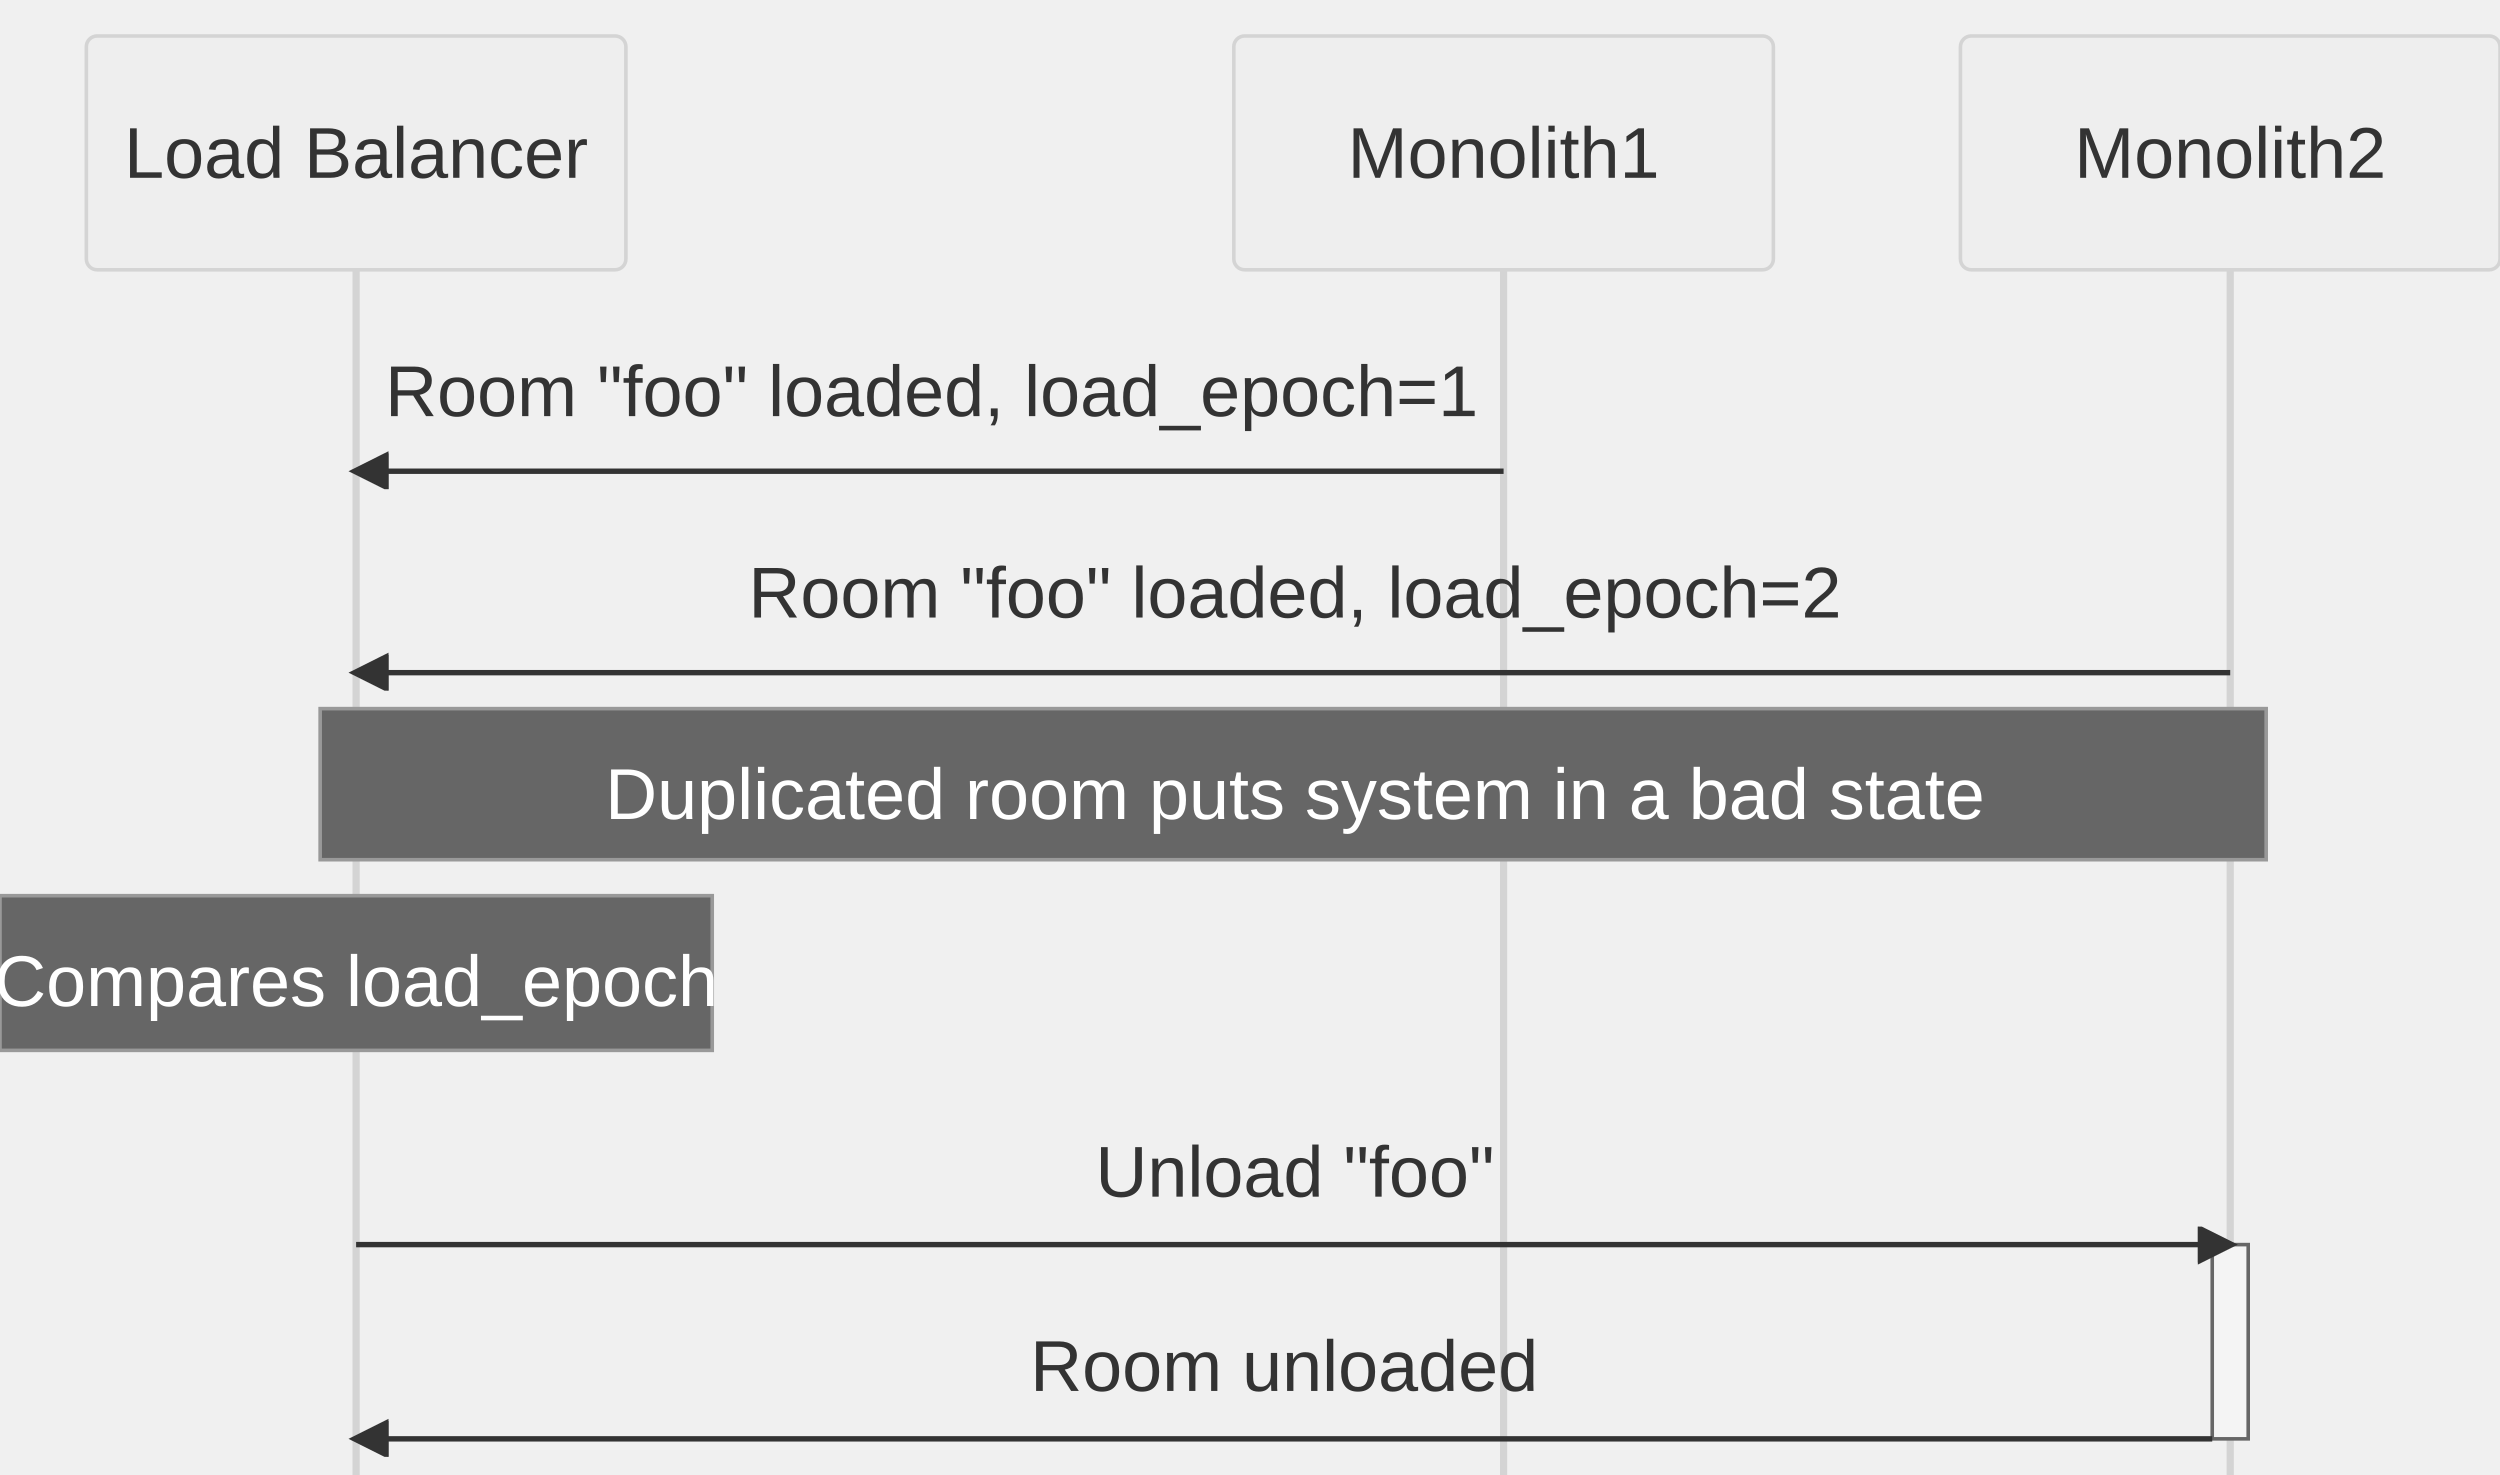
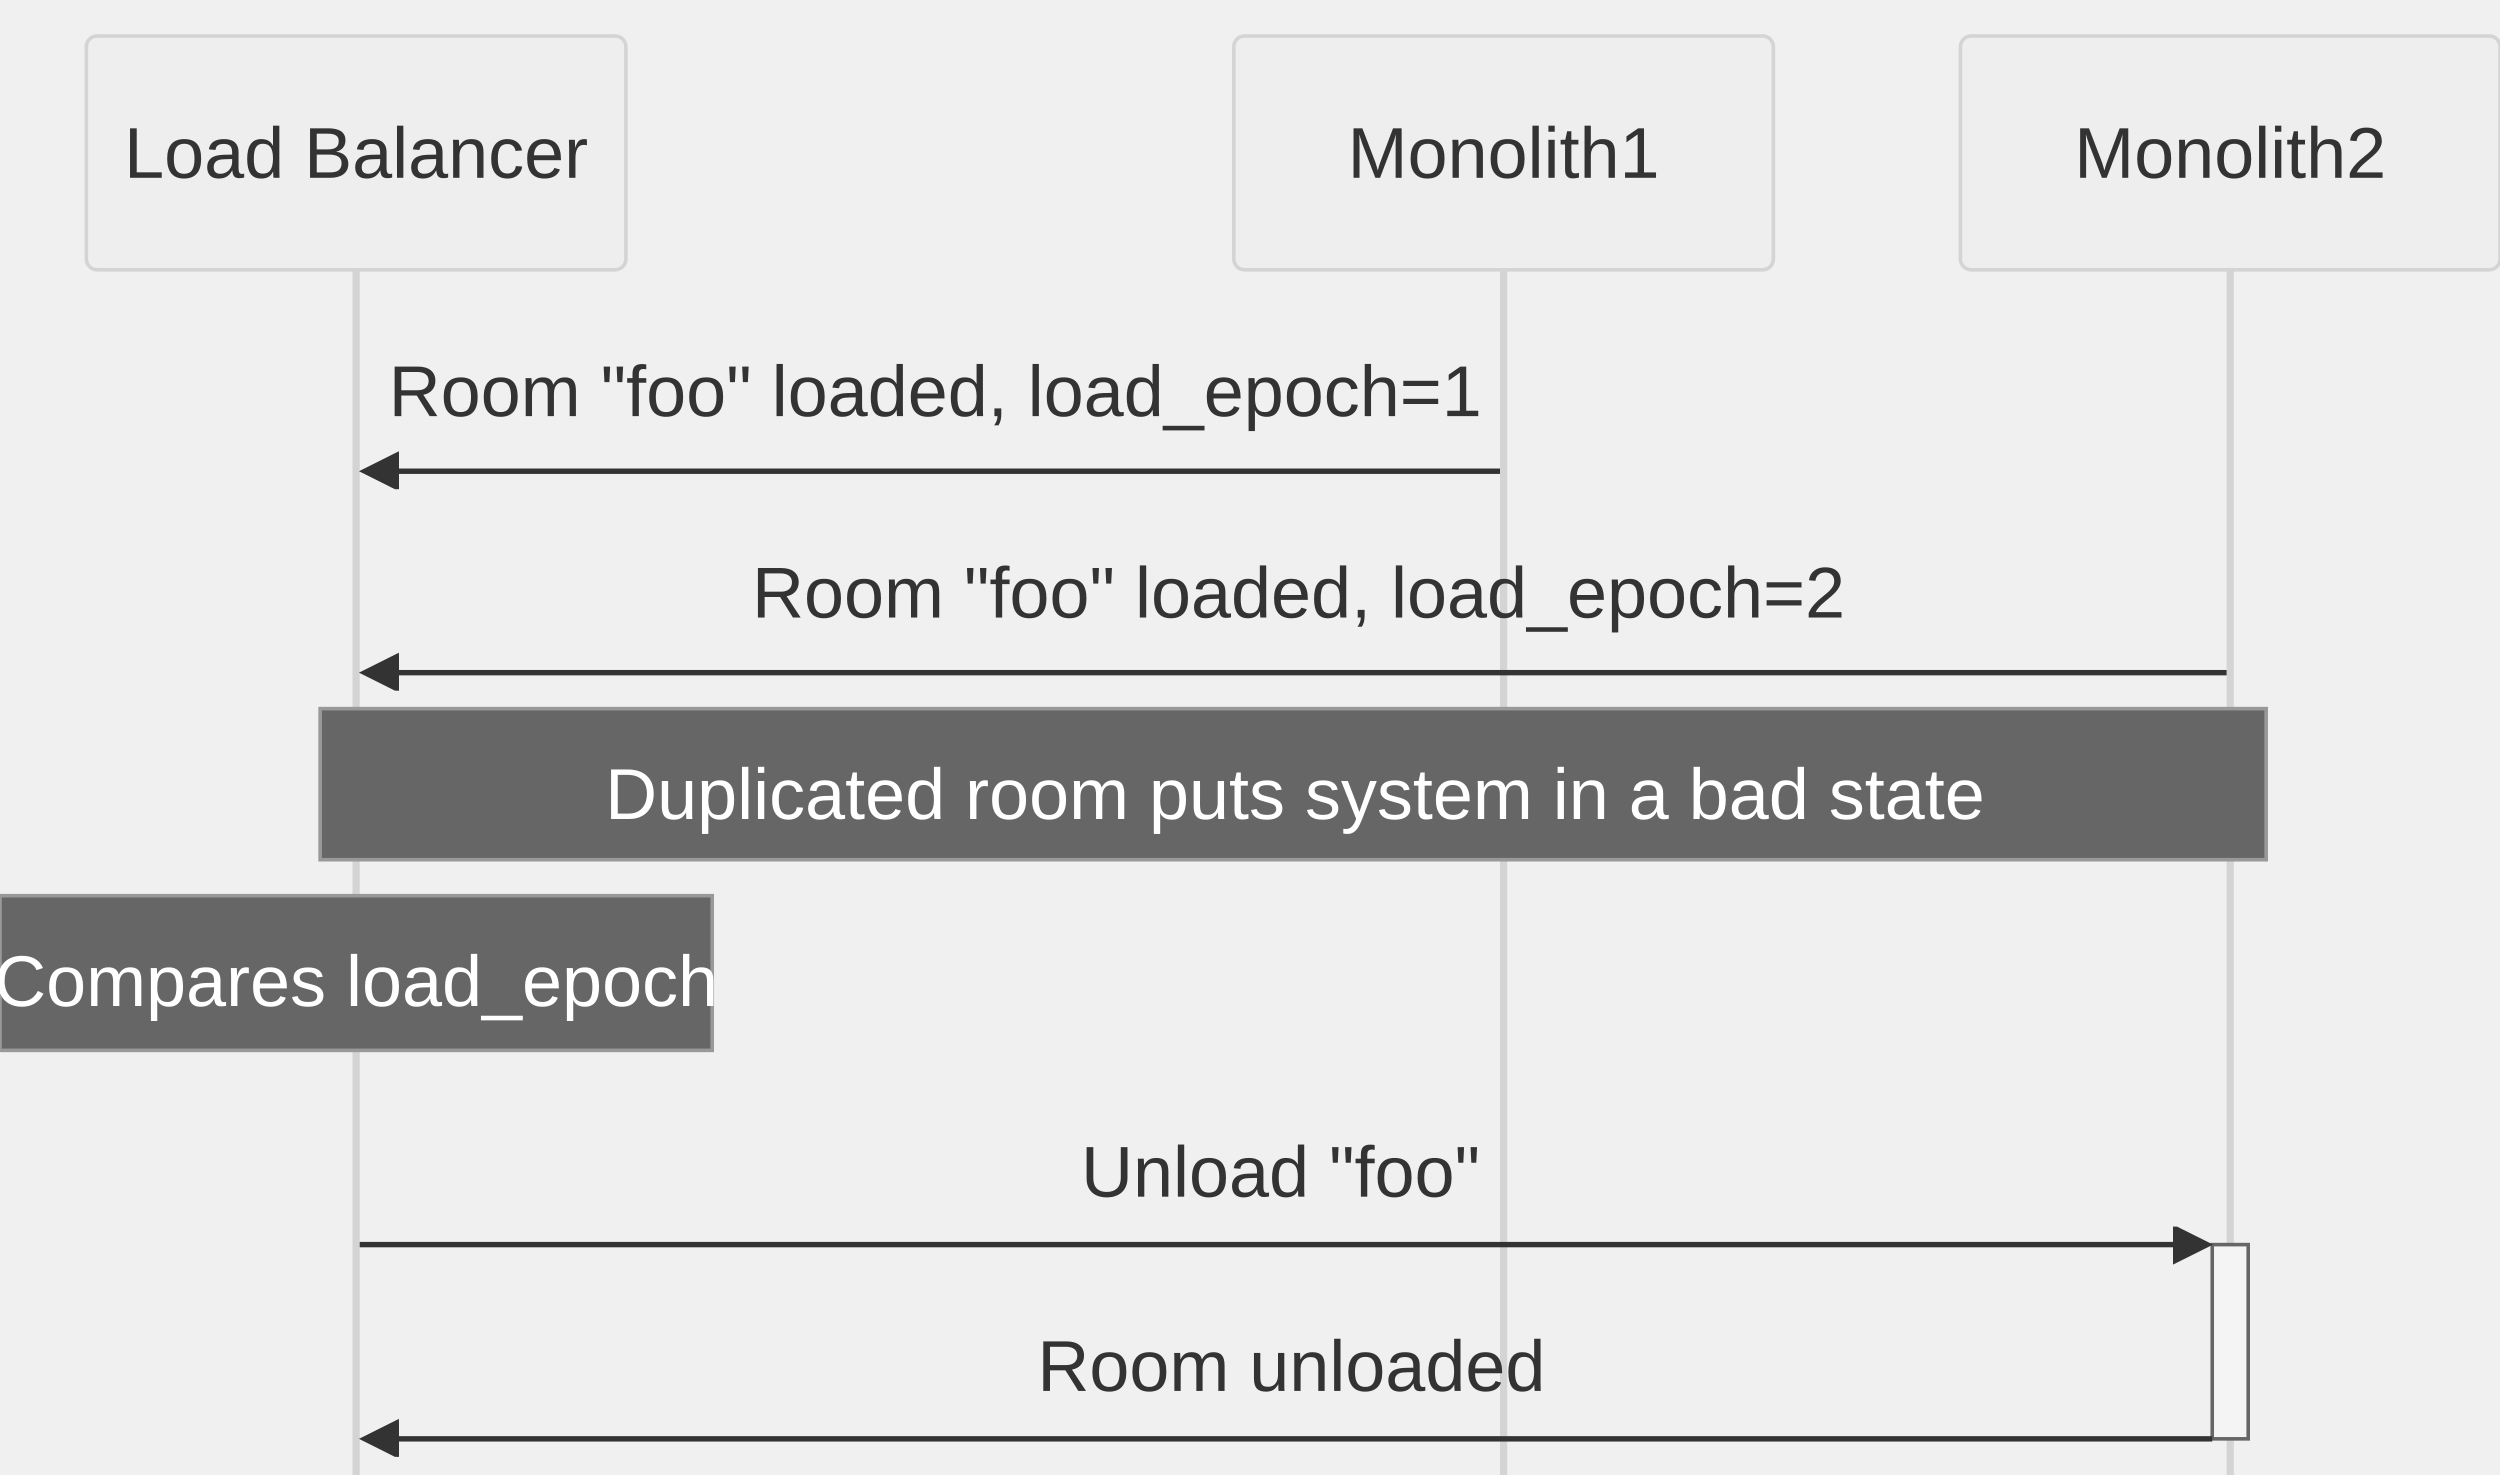
<svg xmlns="http://www.w3.org/2000/svg" aria-roledescription="sequence" role="graphics-document document" viewBox="-24 -10 695 410" style="max-width: 695px; background-color: white;" width="100%" id="my-svg">
  <g>
    <line stroke="#999" stroke-width="0.5px" class="200" y2="2000" x2="596" y1="5" x1="596" id="actor2" />
    <g id="root-2">
      <rect class="actor" ry="3" rx="3" height="65" width="150" stroke="#666" fill="#eaeaea" y="0" x="521" />
      <text style="text-anchor: middle; font-size: 20px; font-weight: 400;" class="actor" alignment-baseline="central" dominant-baseline="central" y="32.5" x="596">
        <tspan dy="0" x="596">Monolith2</tspan>
      </text>
    </g>
  </g>
  <g>
    <line stroke="#999" stroke-width="0.5px" class="200" y2="2000" x2="394" y1="5" x1="394" id="actor1" />
    <g id="root-1">
      <rect class="actor" ry="3" rx="3" height="65" width="150" stroke="#666" fill="#eaeaea" y="0" x="319" />
      <text style="text-anchor: middle; font-size: 20px; font-weight: 400;" class="actor" alignment-baseline="central" dominant-baseline="central" y="32.5" x="394">
        <tspan dy="0" x="394">Monolith1</tspan>
      </text>
    </g>
  </g>
  <g>
    <line stroke="#999" stroke-width="0.5px" class="200" y2="2000" x2="75" y1="5" x1="75" id="actor0" />
    <g id="root-0">
      <rect class="actor" ry="3" rx="3" height="65" width="150" stroke="#666" fill="#eaeaea" y="0" x="0" />
      <text style="text-anchor: middle; font-size: 20px; font-weight: 400;" class="actor" alignment-baseline="central" dominant-baseline="central" y="32.5" x="75">
        <tspan dy="0" x="75">Load Balancer</tspan>
      </text>
    </g>
  </g>
  <style>#my-svg{font-family:"trebuchet ms",verdana,arial,sans-serif;font-size:16px;fill:#000000;}#my-svg .error-icon{fill:#552222;}#my-svg .error-text{fill:#552222;stroke:#552222;}#my-svg .edge-thickness-normal{stroke-width:2px;}#my-svg .edge-thickness-thick{stroke-width:3.5px;}#my-svg .edge-pattern-solid{stroke-dasharray:0;}#my-svg .edge-pattern-dashed{stroke-dasharray:3;}#my-svg .edge-pattern-dotted{stroke-dasharray:2;}#my-svg .marker{fill:#666;stroke:#666;}#my-svg .marker.cross{stroke:#666;}#my-svg svg{font-family:"trebuchet ms",verdana,arial,sans-serif;font-size:16px;}#my-svg .actor{stroke:hsl(0, 0%, 83%);fill:#eee;}#my-svg text.actor&gt;tspan{fill:#333;stroke:none;}#my-svg .actor-line{stroke:#666;}#my-svg .messageLine0{stroke-width:1.5;stroke-dasharray:none;stroke:#333;}#my-svg .messageLine1{stroke-width:1.5;stroke-dasharray:2,2;stroke:#333;}#my-svg #arrowhead path{fill:#333;stroke:#333;}#my-svg .sequenceNumber{fill:white;}#my-svg #sequencenumber{fill:#333;}#my-svg #crosshead path{fill:#333;stroke:#333;}#my-svg .messageText{fill:#333;stroke:none;}#my-svg .labelBox{stroke:hsl(0, 0%, 83%);fill:#eee;}#my-svg .labelText,#my-svg .labelText&gt;tspan{fill:#333;stroke:none;}#my-svg .loopText,#my-svg .loopText&gt;tspan{fill:#333;stroke:none;}#my-svg .loopLine{stroke-width:2px;stroke-dasharray:2,2;stroke:hsl(0, 0%, 83%);fill:hsl(0, 0%, 83%);}#my-svg .note{stroke:#999;fill:#666;}#my-svg .noteText,#my-svg .noteText&gt;tspan{fill:#fff;stroke:none;}#my-svg .activation0{fill:#f4f4f4;stroke:#666;}#my-svg .activation1{fill:#f4f4f4;stroke:#666;}#my-svg .activation2{fill:#f4f4f4;stroke:#666;}#my-svg .actorPopupMenu{position:absolute;}#my-svg .actorPopupMenuPanel{position:absolute;fill:#eee;box-shadow:0px 8px 16px 0px rgba(0,0,0,0.2);filter:drop-shadow(3px 5px 2px rgb(0 0 0 / 0.4));}#my-svg .actor-man line{stroke:hsl(0, 0%, 83%);fill:#eee;}#my-svg .actor-man circle,#my-svg line{stroke:hsl(0, 0%, 83%);fill:#eee;stroke-width:2px;}#my-svg :root{--mermaid-font-family:"trebuchet ms",verdana,arial,sans-serif;}</style>
  <g />
  <defs>
    <symbol height="24" width="24" id="computer">
      <path d="M2 2v13h20v-13h-20zm18 11h-16v-9h16v9zm-10.228 6l.466-1h3.524l.467 1h-4.457zm14.228 3h-24l2-6h2.104l-1.33 4h18.45l-1.297-4h2.073l2 6zm-5-10h-14v-7h14v7z" transform="scale(.5)" />
    </symbol>
  </defs>
  <defs>
    <symbol clip-rule="evenodd" fill-rule="evenodd" id="database">
      <path d="M12.258.001l.256.004.255.005.253.008.251.01.249.012.247.015.246.016.242.019.241.02.239.023.236.024.233.027.231.028.229.031.225.032.223.034.22.036.217.038.214.04.211.041.208.043.205.045.201.046.198.048.194.05.191.051.187.053.183.054.18.056.175.057.172.059.168.06.163.061.16.063.155.064.15.066.074.033.073.033.071.034.07.034.069.035.068.035.067.035.066.035.064.036.064.036.062.036.06.036.06.037.058.037.058.037.055.038.055.038.053.038.052.038.051.039.05.039.048.039.047.039.045.04.044.04.043.04.041.04.04.041.039.041.037.041.036.041.034.041.033.042.032.042.03.042.029.042.027.042.026.043.024.043.023.043.021.043.02.043.018.044.017.043.015.044.013.044.012.044.011.045.009.044.007.045.006.045.004.045.002.045.001.045v17l-.001.045-.002.045-.004.045-.006.045-.007.045-.009.044-.011.045-.012.044-.013.044-.015.044-.017.043-.018.044-.02.043-.021.043-.023.043-.024.043-.026.043-.027.042-.029.042-.03.042-.032.042-.033.042-.034.041-.036.041-.037.041-.039.041-.04.041-.041.04-.043.04-.044.04-.045.04-.047.039-.048.039-.05.039-.051.039-.052.038-.053.038-.055.038-.055.038-.058.037-.058.037-.06.037-.06.036-.062.036-.064.036-.064.036-.066.035-.067.035-.068.035-.069.035-.07.034-.071.034-.073.033-.074.033-.15.066-.155.064-.16.063-.163.061-.168.06-.172.059-.175.057-.18.056-.183.054-.187.053-.191.051-.194.05-.198.048-.201.046-.205.045-.208.043-.211.041-.214.04-.217.038-.22.036-.223.034-.225.032-.229.031-.231.028-.233.027-.236.024-.239.023-.241.02-.242.019-.246.016-.247.015-.249.012-.251.01-.253.008-.255.005-.256.004-.258.001-.258-.001-.256-.004-.255-.005-.253-.008-.251-.01-.249-.012-.247-.015-.245-.016-.243-.019-.241-.02-.238-.023-.236-.024-.234-.027-.231-.028-.228-.031-.226-.032-.223-.034-.22-.036-.217-.038-.214-.04-.211-.041-.208-.043-.204-.045-.201-.046-.198-.048-.195-.05-.19-.051-.187-.053-.184-.054-.179-.056-.176-.057-.172-.059-.167-.06-.164-.061-.159-.063-.155-.064-.151-.066-.074-.033-.072-.033-.072-.034-.07-.034-.069-.035-.068-.035-.067-.035-.066-.035-.064-.036-.063-.036-.062-.036-.061-.036-.06-.037-.058-.037-.057-.037-.056-.038-.055-.038-.053-.038-.052-.038-.051-.039-.049-.039-.049-.039-.046-.039-.046-.04-.044-.04-.043-.04-.041-.04-.04-.041-.039-.041-.037-.041-.036-.041-.034-.041-.033-.042-.032-.042-.03-.042-.029-.042-.027-.042-.026-.043-.024-.043-.023-.043-.021-.043-.02-.043-.018-.044-.017-.043-.015-.044-.013-.044-.012-.044-.011-.045-.009-.044-.007-.045-.006-.045-.004-.045-.002-.045-.001-.045v-17l.001-.045.002-.045.004-.045.006-.045.007-.045.009-.044.011-.045.012-.044.013-.044.015-.044.017-.043.018-.044.02-.043.021-.043.023-.043.024-.043.026-.043.027-.042.029-.042.03-.042.032-.042.033-.042.034-.041.036-.041.037-.041.039-.041.04-.041.041-.04.043-.04.044-.04.046-.04.046-.039.049-.039.049-.039.051-.039.052-.038.053-.038.055-.038.056-.038.057-.037.058-.037.06-.037.061-.036.062-.036.063-.036.064-.036.066-.035.067-.035.068-.035.069-.035.07-.034.072-.034.072-.033.074-.033.151-.066.155-.064.159-.063.164-.061.167-.06.172-.059.176-.057.179-.056.184-.054.187-.053.19-.051.195-.05.198-.048.201-.046.204-.045.208-.043.211-.041.214-.04.217-.038.22-.036.223-.034.226-.032.228-.031.231-.028.234-.027.236-.024.238-.023.241-.02.243-.019.245-.016.247-.015.249-.012.251-.01.253-.008.255-.005.256-.004.258-.001.258.001zm-9.258 20.499v.01l.001.021.003.021.004.022.005.021.006.022.007.022.009.023.01.022.011.023.012.023.013.023.015.023.016.024.017.023.018.024.019.024.021.024.022.025.023.024.024.025.052.049.056.05.061.051.066.051.07.051.075.051.079.052.084.052.088.052.092.052.097.052.102.051.105.052.11.052.114.051.119.051.123.051.127.05.131.05.135.05.139.048.144.049.147.047.152.047.155.047.16.045.163.045.167.043.171.043.176.041.178.041.183.039.187.039.19.037.194.035.197.035.202.033.204.031.209.03.212.029.216.027.219.025.222.024.226.021.23.02.233.018.236.016.24.015.243.012.246.01.249.008.253.005.256.004.259.001.26-.001.257-.004.254-.005.25-.008.247-.011.244-.012.241-.014.237-.016.233-.018.231-.021.226-.021.224-.024.22-.026.216-.027.212-.028.21-.031.205-.031.202-.034.198-.034.194-.036.191-.037.187-.039.183-.04.179-.04.175-.042.172-.043.168-.044.163-.045.16-.046.155-.046.152-.047.148-.048.143-.049.139-.049.136-.05.131-.05.126-.05.123-.051.118-.052.114-.051.11-.052.106-.052.101-.052.096-.052.092-.052.088-.053.083-.051.079-.052.074-.052.07-.051.065-.051.06-.051.056-.05.051-.05.023-.024.023-.025.021-.024.02-.024.019-.024.018-.024.017-.024.015-.023.014-.024.013-.023.012-.023.01-.023.01-.022.008-.022.006-.022.006-.022.004-.022.004-.021.001-.021.001-.021v-4.127l-.077.055-.08.053-.083.054-.085.053-.087.052-.09.052-.093.051-.095.05-.097.05-.1.049-.102.049-.105.048-.106.047-.109.047-.111.046-.114.045-.115.045-.118.044-.12.043-.122.042-.124.042-.126.041-.128.04-.13.04-.132.038-.134.038-.135.037-.138.037-.139.035-.142.035-.143.034-.144.033-.147.032-.148.031-.15.03-.151.03-.153.029-.154.027-.156.027-.158.026-.159.025-.161.024-.162.023-.163.022-.165.021-.166.02-.167.019-.169.018-.169.017-.171.016-.173.015-.173.014-.175.013-.175.012-.177.011-.178.01-.179.008-.179.008-.181.006-.182.005-.182.004-.184.003-.184.002h-.37l-.184-.002-.184-.003-.182-.004-.182-.005-.181-.006-.179-.008-.179-.008-.178-.01-.176-.011-.176-.012-.175-.013-.173-.014-.172-.015-.171-.016-.17-.017-.169-.018-.167-.019-.166-.02-.165-.021-.163-.022-.162-.023-.161-.024-.159-.025-.157-.026-.156-.027-.155-.027-.153-.029-.151-.03-.15-.03-.148-.031-.146-.032-.145-.033-.143-.034-.141-.035-.14-.035-.137-.037-.136-.037-.134-.038-.132-.038-.13-.04-.128-.04-.126-.041-.124-.042-.122-.042-.12-.044-.117-.043-.116-.045-.113-.045-.112-.046-.109-.047-.106-.047-.105-.048-.102-.049-.1-.049-.097-.05-.095-.05-.093-.052-.09-.051-.087-.052-.085-.053-.083-.054-.08-.054-.077-.054v4.127zm0-5.654v.011l.001.021.003.021.004.021.005.022.006.022.007.022.009.022.01.022.011.023.012.023.013.023.015.024.016.023.017.024.018.024.019.024.021.024.022.024.023.025.024.024.052.05.056.05.061.05.066.051.07.051.075.052.079.051.084.052.088.052.092.052.097.052.102.052.105.052.11.051.114.051.119.052.123.05.127.051.131.05.135.049.139.049.144.048.147.048.152.047.155.046.16.045.163.045.167.044.171.042.176.042.178.04.183.04.187.038.19.037.194.036.197.034.202.033.204.032.209.03.212.028.216.027.219.025.222.024.226.022.23.02.233.018.236.016.24.014.243.012.246.01.249.008.253.006.256.003.259.001.26-.001.257-.003.254-.006.25-.008.247-.01.244-.012.241-.015.237-.016.233-.018.231-.02.226-.022.224-.024.22-.025.216-.027.212-.029.21-.03.205-.032.202-.033.198-.035.194-.036.191-.037.187-.039.183-.039.179-.041.175-.042.172-.043.168-.044.163-.045.16-.045.155-.047.152-.047.148-.048.143-.048.139-.05.136-.049.131-.05.126-.051.123-.051.118-.051.114-.052.11-.052.106-.052.101-.052.096-.052.092-.052.088-.052.083-.052.079-.052.074-.051.07-.052.065-.051.06-.05.056-.051.051-.049.023-.025.023-.024.021-.025.02-.024.019-.024.018-.024.017-.024.015-.023.014-.023.013-.024.012-.022.01-.023.01-.023.008-.022.006-.022.006-.022.004-.021.004-.022.001-.021.001-.021v-4.139l-.077.054-.08.054-.083.054-.085.052-.087.053-.09.051-.093.051-.095.051-.097.05-.1.049-.102.049-.105.048-.106.047-.109.047-.111.046-.114.045-.115.044-.118.044-.12.044-.122.042-.124.042-.126.041-.128.04-.13.039-.132.039-.134.038-.135.037-.138.036-.139.036-.142.035-.143.033-.144.033-.147.033-.148.031-.15.03-.151.03-.153.028-.154.028-.156.027-.158.026-.159.025-.161.024-.162.023-.163.022-.165.021-.166.02-.167.019-.169.018-.169.017-.171.016-.173.015-.173.014-.175.013-.175.012-.177.011-.178.009-.179.009-.179.007-.181.007-.182.005-.182.004-.184.003-.184.002h-.37l-.184-.002-.184-.003-.182-.004-.182-.005-.181-.007-.179-.007-.179-.009-.178-.009-.176-.011-.176-.012-.175-.013-.173-.014-.172-.015-.171-.016-.17-.017-.169-.018-.167-.019-.166-.02-.165-.021-.163-.022-.162-.023-.161-.024-.159-.025-.157-.026-.156-.027-.155-.028-.153-.028-.151-.03-.15-.03-.148-.031-.146-.033-.145-.033-.143-.033-.141-.035-.14-.036-.137-.036-.136-.037-.134-.038-.132-.039-.13-.039-.128-.04-.126-.041-.124-.042-.122-.043-.12-.043-.117-.044-.116-.044-.113-.046-.112-.046-.109-.046-.106-.047-.105-.048-.102-.049-.1-.049-.097-.05-.095-.051-.093-.051-.09-.051-.087-.053-.085-.052-.083-.054-.08-.054-.077-.054v4.139zm0-5.666v.011l.001.02.003.022.004.021.005.022.006.021.007.022.009.023.01.022.011.023.012.023.013.023.015.023.016.024.017.024.018.023.019.024.021.025.022.024.023.024.024.025.052.05.056.05.061.05.066.051.07.051.075.052.079.051.084.052.088.052.092.052.097.052.102.052.105.051.11.052.114.051.119.051.123.051.127.05.131.05.135.05.139.049.144.048.147.048.152.047.155.046.16.045.163.045.167.043.171.043.176.042.178.04.183.04.187.038.19.037.194.036.197.034.202.033.204.032.209.03.212.028.216.027.219.025.222.024.226.021.23.02.233.018.236.017.24.014.243.012.246.01.249.008.253.006.256.003.259.001.26-.001.257-.003.254-.006.25-.008.247-.01.244-.013.241-.014.237-.016.233-.018.231-.02.226-.022.224-.024.22-.025.216-.027.212-.029.21-.03.205-.032.202-.033.198-.035.194-.036.191-.037.187-.039.183-.039.179-.041.175-.042.172-.043.168-.044.163-.045.16-.045.155-.047.152-.047.148-.048.143-.049.139-.049.136-.049.131-.051.126-.05.123-.051.118-.052.114-.051.11-.052.106-.052.101-.052.096-.052.092-.052.088-.052.083-.052.079-.052.074-.052.07-.051.065-.051.06-.051.056-.05.051-.049.023-.025.023-.025.021-.024.02-.024.019-.024.018-.024.017-.024.015-.023.014-.024.013-.023.012-.023.01-.022.01-.023.008-.022.006-.022.006-.022.004-.022.004-.021.001-.021.001-.021v-4.153l-.077.054-.08.054-.083.053-.085.053-.087.053-.09.051-.093.051-.095.051-.097.05-.1.049-.102.048-.105.048-.106.048-.109.046-.111.046-.114.046-.115.044-.118.044-.12.043-.122.043-.124.042-.126.041-.128.04-.13.039-.132.039-.134.038-.135.037-.138.036-.139.036-.142.034-.143.034-.144.033-.147.032-.148.032-.15.03-.151.03-.153.028-.154.028-.156.027-.158.026-.159.024-.161.024-.162.023-.163.023-.165.021-.166.02-.167.019-.169.018-.169.017-.171.016-.173.015-.173.014-.175.013-.175.012-.177.01-.178.01-.179.009-.179.007-.181.006-.182.006-.182.004-.184.003-.184.001-.185.001-.185-.001-.184-.001-.184-.003-.182-.004-.182-.006-.181-.006-.179-.007-.179-.009-.178-.01-.176-.01-.176-.012-.175-.013-.173-.014-.172-.015-.171-.016-.17-.017-.169-.018-.167-.019-.166-.02-.165-.021-.163-.023-.162-.023-.161-.024-.159-.024-.157-.026-.156-.027-.155-.028-.153-.028-.151-.03-.15-.03-.148-.032-.146-.032-.145-.033-.143-.034-.141-.034-.14-.036-.137-.036-.136-.037-.134-.038-.132-.039-.13-.039-.128-.041-.126-.041-.124-.041-.122-.043-.12-.043-.117-.044-.116-.044-.113-.046-.112-.046-.109-.046-.106-.048-.105-.048-.102-.048-.1-.05-.097-.049-.095-.051-.093-.051-.09-.052-.087-.052-.085-.053-.083-.053-.08-.054-.077-.054v4.153zm8.74-8.179l-.257.004-.254.005-.25.008-.247.011-.244.012-.241.014-.237.016-.233.018-.231.021-.226.022-.224.023-.22.026-.216.027-.212.028-.21.031-.205.032-.202.033-.198.034-.194.036-.191.038-.187.038-.183.04-.179.041-.175.042-.172.043-.168.043-.163.045-.16.046-.155.046-.152.048-.148.048-.143.048-.139.049-.136.05-.131.05-.126.051-.123.051-.118.051-.114.052-.11.052-.106.052-.101.052-.096.052-.092.052-.088.052-.083.052-.079.052-.074.051-.07.052-.065.051-.06.05-.056.05-.051.05-.023.025-.023.024-.021.024-.02.025-.019.024-.018.024-.017.023-.015.024-.014.023-.013.023-.012.023-.01.023-.01.022-.008.022-.006.023-.006.021-.004.022-.004.021-.001.021-.001.021.001.021.001.021.004.021.004.022.006.021.006.023.008.022.01.022.01.023.012.023.013.023.014.023.015.024.017.023.018.024.019.024.02.025.021.024.023.024.023.025.051.05.056.05.06.05.065.051.07.052.074.051.079.052.083.052.088.052.092.052.096.052.101.052.106.052.11.052.114.052.118.051.123.051.126.051.131.05.136.05.139.049.143.048.148.048.152.048.155.046.16.046.163.045.168.043.172.043.175.042.179.041.183.04.187.038.191.038.194.036.198.034.202.033.205.032.21.031.212.028.216.027.22.026.224.023.226.022.231.021.233.018.237.016.241.014.244.012.247.011.25.008.254.005.257.004.26.001.26-.001.257-.004.254-.005.25-.008.247-.011.244-.012.241-.014.237-.016.233-.018.231-.021.226-.022.224-.023.22-.026.216-.027.212-.028.21-.031.205-.032.202-.033.198-.034.194-.036.191-.038.187-.038.183-.04.179-.041.175-.042.172-.043.168-.043.163-.045.16-.046.155-.046.152-.048.148-.048.143-.048.139-.049.136-.05.131-.05.126-.051.123-.051.118-.051.114-.052.11-.052.106-.052.101-.052.096-.052.092-.052.088-.052.083-.052.079-.052.074-.051.07-.052.065-.051.06-.05.056-.05.051-.05.023-.025.023-.024.021-.024.02-.025.019-.024.018-.024.017-.023.015-.024.014-.023.013-.023.012-.023.01-.023.01-.022.008-.022.006-.023.006-.021.004-.022.004-.021.001-.021.001-.021-.001-.021-.001-.021-.004-.021-.004-.022-.006-.021-.006-.023-.008-.022-.01-.022-.01-.023-.012-.023-.013-.023-.014-.023-.015-.024-.017-.023-.018-.024-.019-.024-.02-.025-.021-.024-.023-.024-.023-.025-.051-.05-.056-.05-.06-.05-.065-.051-.07-.052-.074-.051-.079-.052-.083-.052-.088-.052-.092-.052-.096-.052-.101-.052-.106-.052-.11-.052-.114-.052-.118-.051-.123-.051-.126-.051-.131-.05-.136-.05-.139-.049-.143-.048-.148-.048-.152-.048-.155-.046-.16-.046-.163-.045-.168-.043-.172-.043-.175-.042-.179-.041-.183-.04-.187-.038-.191-.038-.194-.036-.198-.034-.202-.033-.205-.032-.21-.031-.212-.028-.216-.027-.22-.026-.224-.023-.226-.022-.231-.021-.233-.018-.237-.016-.241-.014-.244-.012-.247-.011-.25-.008-.254-.005-.257-.004-.26-.001-.26.001z" transform="scale(.5)" />
    </symbol>
  </defs>
  <defs>
    <symbol height="24" width="24" id="clock">
      <path d="M12 2c5.514 0 10 4.486 10 10s-4.486 10-10 10-10-4.486-10-10 4.486-10 10-10zm0-2c-6.627 0-12 5.373-12 12s5.373 12 12 12 12-5.373 12-12-5.373-12-12-12zm5.848 12.459c.202.038.202.333.001.372-1.907.361-6.045 1.111-6.547 1.111-.719 0-1.301-.582-1.301-1.301 0-.512.77-5.447 1.125-7.445.034-.192.312-.181.343.014l.985 6.238 5.394 1.011z" transform="scale(.5)" />
    </symbol>
  </defs>
  <defs>
-     <marker orient="auto" markerHeight="12" markerWidth="12" markerUnits="userSpaceOnUse" refY="5" refX="9" id="arrowhead">
+     <marker orient="auto" markerHeight="12" markerWidth="12" markerUnits="userSpaceOnUse" refY="5" refX="7.9" id="arrowhead">
      <path d="M 0 0 L 10 5 L 0 10 z" />
    </marker>
  </defs>
  <defs>
-     <marker refY="5" refX="4" orient="auto" markerHeight="8" markerWidth="15" id="crosshead">
+     <marker refY="4.5" refX="4" orient="auto" markerHeight="8" markerWidth="15" id="crosshead">
      <path style="stroke-dasharray: 0, 0;" d="M 1,2 L 6,7 M 6,2 L 1,7" stroke-width="1pt" stroke="#000000" fill="none" />
    </marker>
  </defs>
  <defs>
-     <marker orient="auto" markerHeight="28" markerWidth="20" refY="7" refX="18" id="filled-head">
+     <marker orient="auto" markerHeight="28" markerWidth="20" refY="7" refX="15.5" id="filled-head">
      <path d="M 18,7 L9,13 L14,7 L9,1 Z" />
    </marker>
  </defs>
  <defs>
    <marker orient="auto" markerHeight="40" markerWidth="60" refY="15" refX="15" id="sequencenumber">
      <circle r="6" cy="15" cx="15" />
    </marker>
  </defs>
  <g>
    <rect class="note" ry="0" rx="0" height="42" width="541" stroke="#666" fill="#EDF2AE" y="187" x="65" />
    <text style="font-size: 20px; font-weight: 400;" dy="1em" class="noteText" alignment-baseline="middle" dominant-baseline="middle" text-anchor="middle" y="192" x="336">
      <tspan x="336">Duplicated room puts system in a bad state</tspan>
    </text>
  </g>
  <g>
    <rect class="note" ry="0" rx="0" height="43" width="198" stroke="#666" fill="#EDF2AE" y="239" x="-24" />
    <text style="font-size: 20px; font-weight: 400;" dy="1em" class="noteText" alignment-baseline="middle" dominant-baseline="middle" text-anchor="middle" y="244" x="75">
      <tspan x="75">Compares load_epoch</tspan>
    </text>
  </g>
  <g>
    <rect class="activation0" ry="0" rx="0" height="54" width="10" stroke="#666" fill="#EDF2AE" y="336" x="591" />
  </g>
-   <text style="font-size: 20px; font-weight: 400;" dy="1em" class="messageText" alignment-baseline="middle" dominant-baseline="middle" text-anchor="middle" y="80" x="235">Room "foo" loaded, load_epoch=1</text>
-   <line style="fill: none;" marker-end="url(#arrowhead)" stroke="none" stroke-width="2" class="messageLine0" y2="121" x2="75" y1="121" x1="394" />
-   <text style="font-size: 20px; font-weight: 400;" dy="1em" class="messageText" alignment-baseline="middle" dominant-baseline="middle" text-anchor="middle" y="136" x="336">Room "foo" loaded, load_epoch=2</text>
-   <line style="fill: none;" marker-end="url(#arrowhead)" stroke="none" stroke-width="2" class="messageLine0" y2="177" x2="75" y1="177" x1="596" />
-   <text style="font-size: 20px; font-weight: 400;" dy="1em" class="messageText" alignment-baseline="middle" dominant-baseline="middle" text-anchor="middle" y="297" x="336">Unload "foo"</text>
-   <line style="fill: none;" marker-end="url(#arrowhead)" stroke="none" stroke-width="2" class="messageLine0" y2="336" x2="596" y1="336" x1="75" />
-   <text style="font-size: 20px; font-weight: 400;" dy="1em" class="messageText" alignment-baseline="middle" dominant-baseline="middle" text-anchor="middle" y="351" x="333">Room unloaded</text>
-   <line style="fill: none;" marker-end="url(#arrowhead)" stroke="none" stroke-width="2" class="messageLine0" y2="390" x2="75" y1="390" x1="591" />
+   <text style="font-size: 20px; font-weight: 400;" dy="1em" class="messageText" alignment-baseline="middle" dominant-baseline="middle" text-anchor="middle" y="80" x="236">Room "foo" loaded, load_epoch=1</text>
+   <line style="fill: none;" marker-end="url(#arrowhead)" stroke="none" stroke-width="2" class="messageLine0" y2="121" x2="79" y1="121" x1="393" />
+   <text style="font-size: 20px; font-weight: 400;" dy="1em" class="messageText" alignment-baseline="middle" dominant-baseline="middle" text-anchor="middle" y="136" x="337">Room "foo" loaded, load_epoch=2</text>
+   <line style="fill: none;" marker-end="url(#arrowhead)" stroke="none" stroke-width="2" class="messageLine0" y2="177" x2="79" y1="177" x1="595" />
+   <text style="font-size: 20px; font-weight: 400;" dy="1em" class="messageText" alignment-baseline="middle" dominant-baseline="middle" text-anchor="middle" y="297" x="332">Unload "foo"</text>
+   <line style="fill: none;" marker-end="url(#arrowhead)" stroke="none" stroke-width="2" class="messageLine0" y2="336" x2="588" y1="336" x1="76" />
+   <text style="font-size: 20px; font-weight: 400;" dy="1em" class="messageText" alignment-baseline="middle" dominant-baseline="middle" text-anchor="middle" y="351" x="335">Room unloaded</text>
+   <line style="fill: none;" marker-end="url(#arrowhead)" stroke="none" stroke-width="2" class="messageLine0" y2="390" x2="79" y1="390" x1="591" />
</svg>
